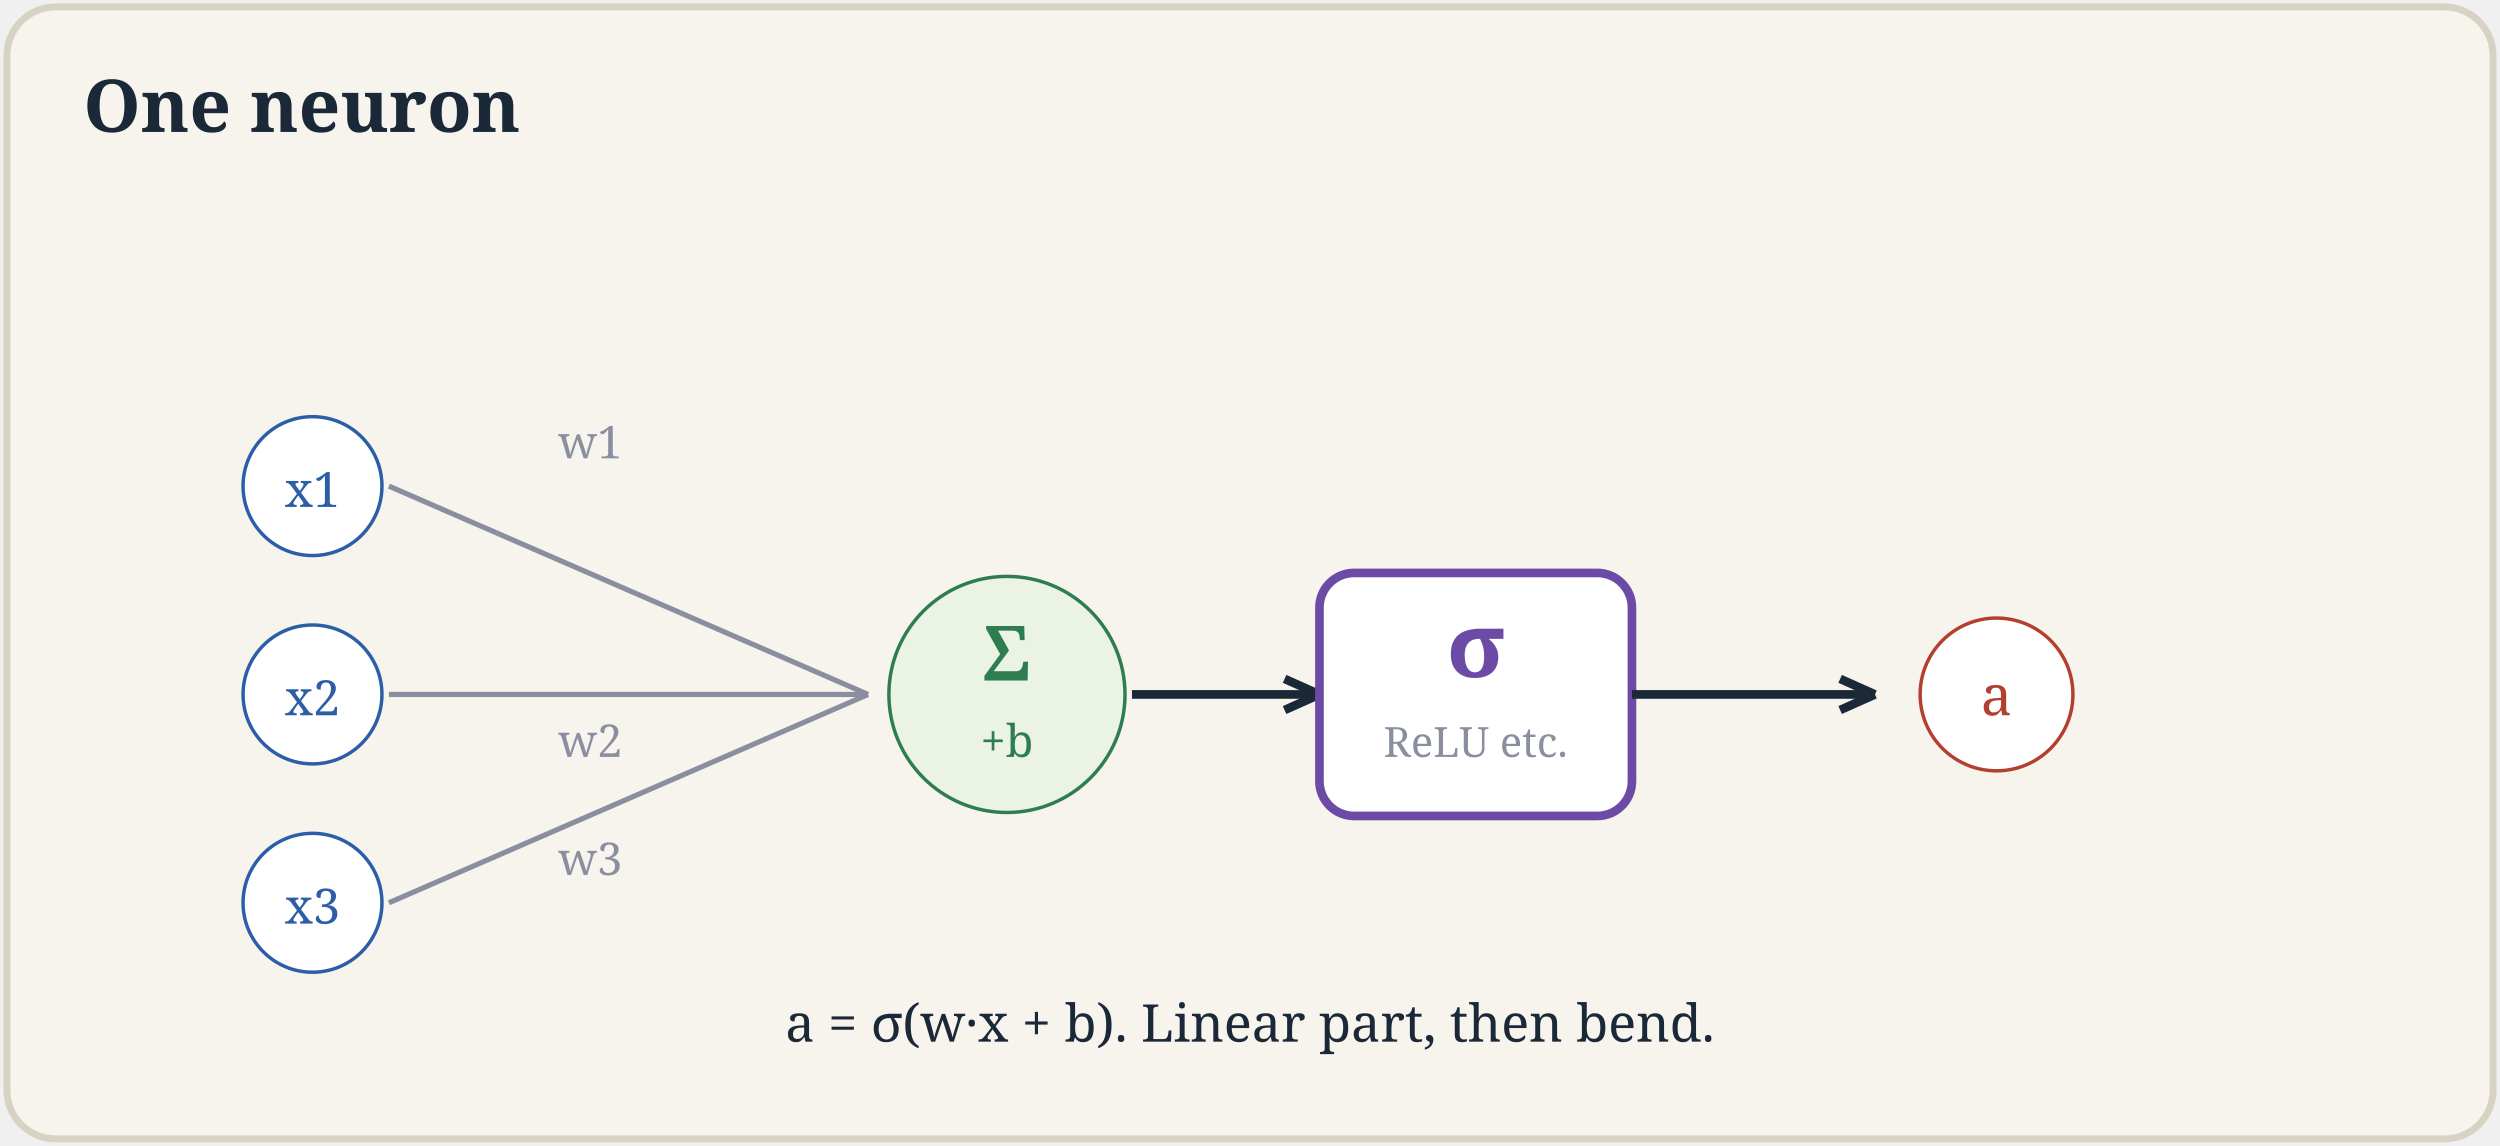
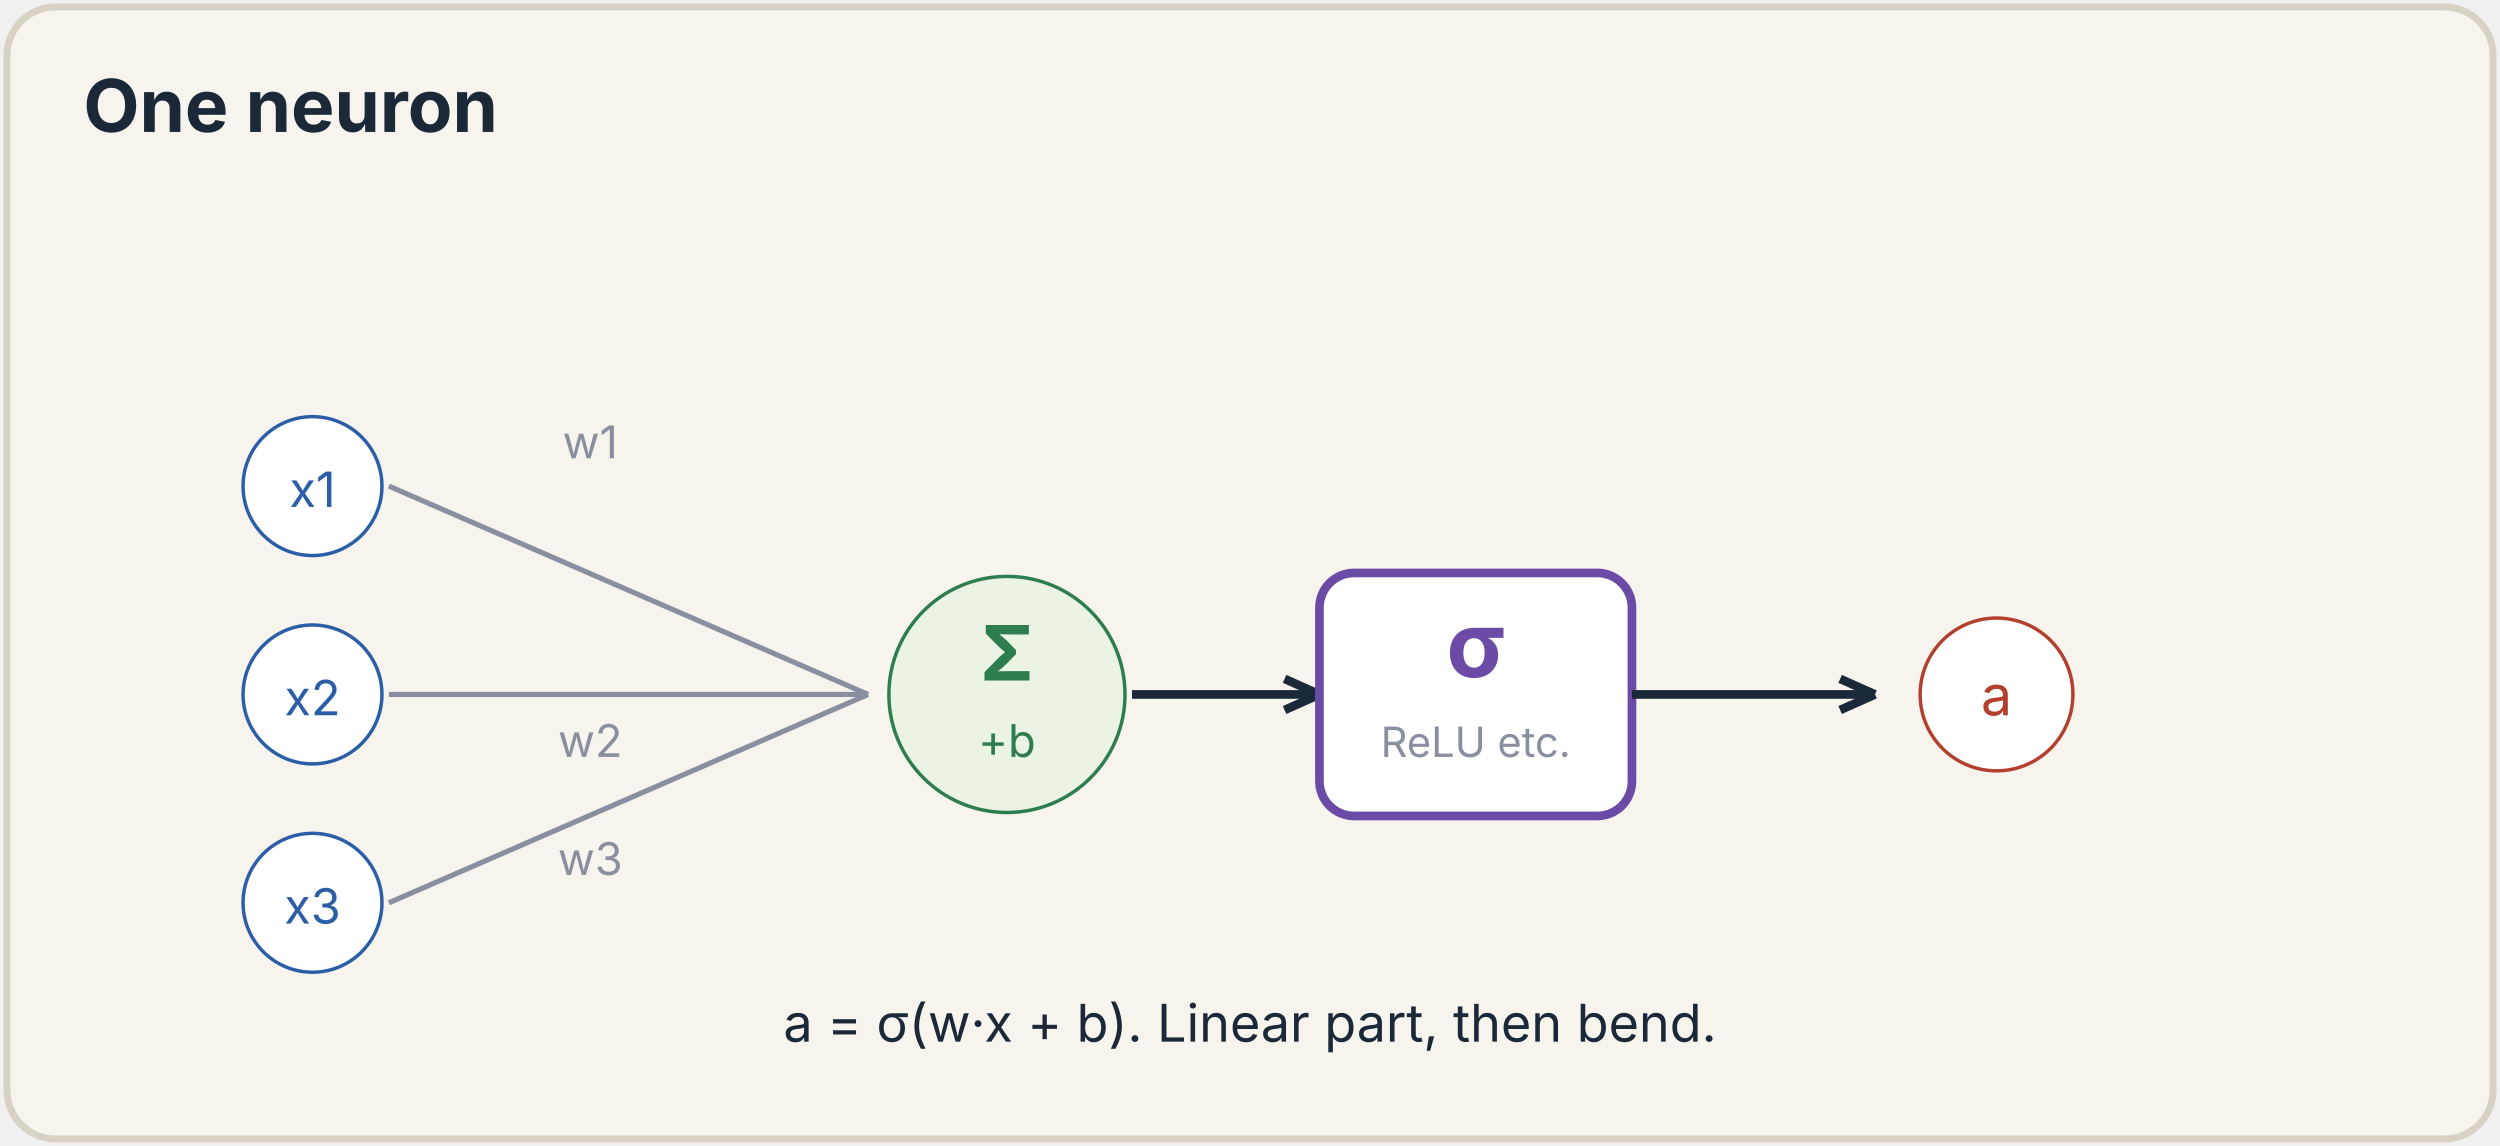
- <svg xmlns="http://www.w3.org/2000/svg" viewBox="0 0 720 330" font-family="Georgia, serif">
+ <svg xmlns="http://www.w3.org/2000/svg" viewBox="0 0 720 330" font-family="Anthropic Sans, Inter, 'Source Sans 3', 'IBM Plex Sans', sans-serif">
  <rect x="2" y="2" width="716" height="326" rx="14" fill="#F7F4EE" stroke="#D8D2C4" stroke-width="2" />
  <text x="24" y="38" font-size="21" font-weight="bold" fill="#1B2838">One neuron</text>
  <circle cx="90" cy="140" r="20" fill="#FFFFFF" stroke="#2B5EA7" />
  <text x="90" y="146" font-size="14" fill="#2B5EA7" text-anchor="middle">x1</text>
  <line x1="112" y1="140" x2="250" y2="200" stroke="#8A8FA0" stroke-width="1.5" />
  <text x="170" y="132" font-size="13" fill="#8A8FA0" text-anchor="middle">w1</text>
  <circle cx="90" cy="200" r="20" fill="#FFFFFF" stroke="#2B5EA7" />
  <text x="90" y="206" font-size="14" fill="#2B5EA7" text-anchor="middle">x2</text>
  <line x1="112" y1="200" x2="250" y2="200" stroke="#8A8FA0" stroke-width="1.5" />
  <text x="170" y="218" font-size="13" fill="#8A8FA0" text-anchor="middle">w2</text>
  <circle cx="90" cy="260" r="20" fill="#FFFFFF" stroke="#2B5EA7" />
  <text x="90" y="266" font-size="14" fill="#2B5EA7" text-anchor="middle">x3</text>
  <line x1="112" y1="260" x2="250" y2="200" stroke="#8A8FA0" stroke-width="1.5" />
  <text x="170" y="252" font-size="13" fill="#8A8FA0" text-anchor="middle">w3</text>
  <circle cx="290" cy="200" r="34" fill="#EAF3E4" stroke="#2E7D4F" />
  <text x="290" y="196" font-size="22" fill="#2E7D4F" text-anchor="middle" font-weight="bold">Σ</text>
  <text x="290" y="218" font-size="13" fill="#2E7D4F" text-anchor="middle">+b</text>
  <line x1="326" y1="200" x2="380" y2="200" stroke="#1B2838" stroke-width="2.5" />
  <line x1="380" y1="200" x2="369.956" y2="195.515" stroke="#1B2838" stroke-width="2.5" />
  <line x1="380" y1="200" x2="369.956" y2="204.485" stroke="#1B2838" stroke-width="2.5" />
  <rect x="380" y="165" width="90" height="70" rx="10" fill="#FFFFFF" stroke="#6C4BA6" stroke-width="2.5" />
  <text x="425" y="195" font-size="26" fill="#6C4BA6" text-anchor="middle" font-weight="bold">σ</text>
  <text x="425" y="218" font-size="12" fill="#8A8FA0" text-anchor="middle">ReLU etc.</text>
  <line x1="470" y1="200" x2="540" y2="200" stroke="#1B2838" stroke-width="2.5" />
  <line x1="540" y1="200" x2="529.956" y2="195.515" stroke="#1B2838" stroke-width="2.5" />
  <line x1="540" y1="200" x2="529.956" y2="204.485" stroke="#1B2838" stroke-width="2.5" />
  <circle cx="575" cy="200" r="22" fill="#FFFFFF" stroke="#B3402E" />
  <text x="575" y="206" font-size="16" fill="#B3402E" text-anchor="middle">a</text>
  <text x="360" y="300" font-size="15" fill="#1B2838" text-anchor="middle">a = σ(w·x + b). Linear part, then bend.</text>
</svg>
